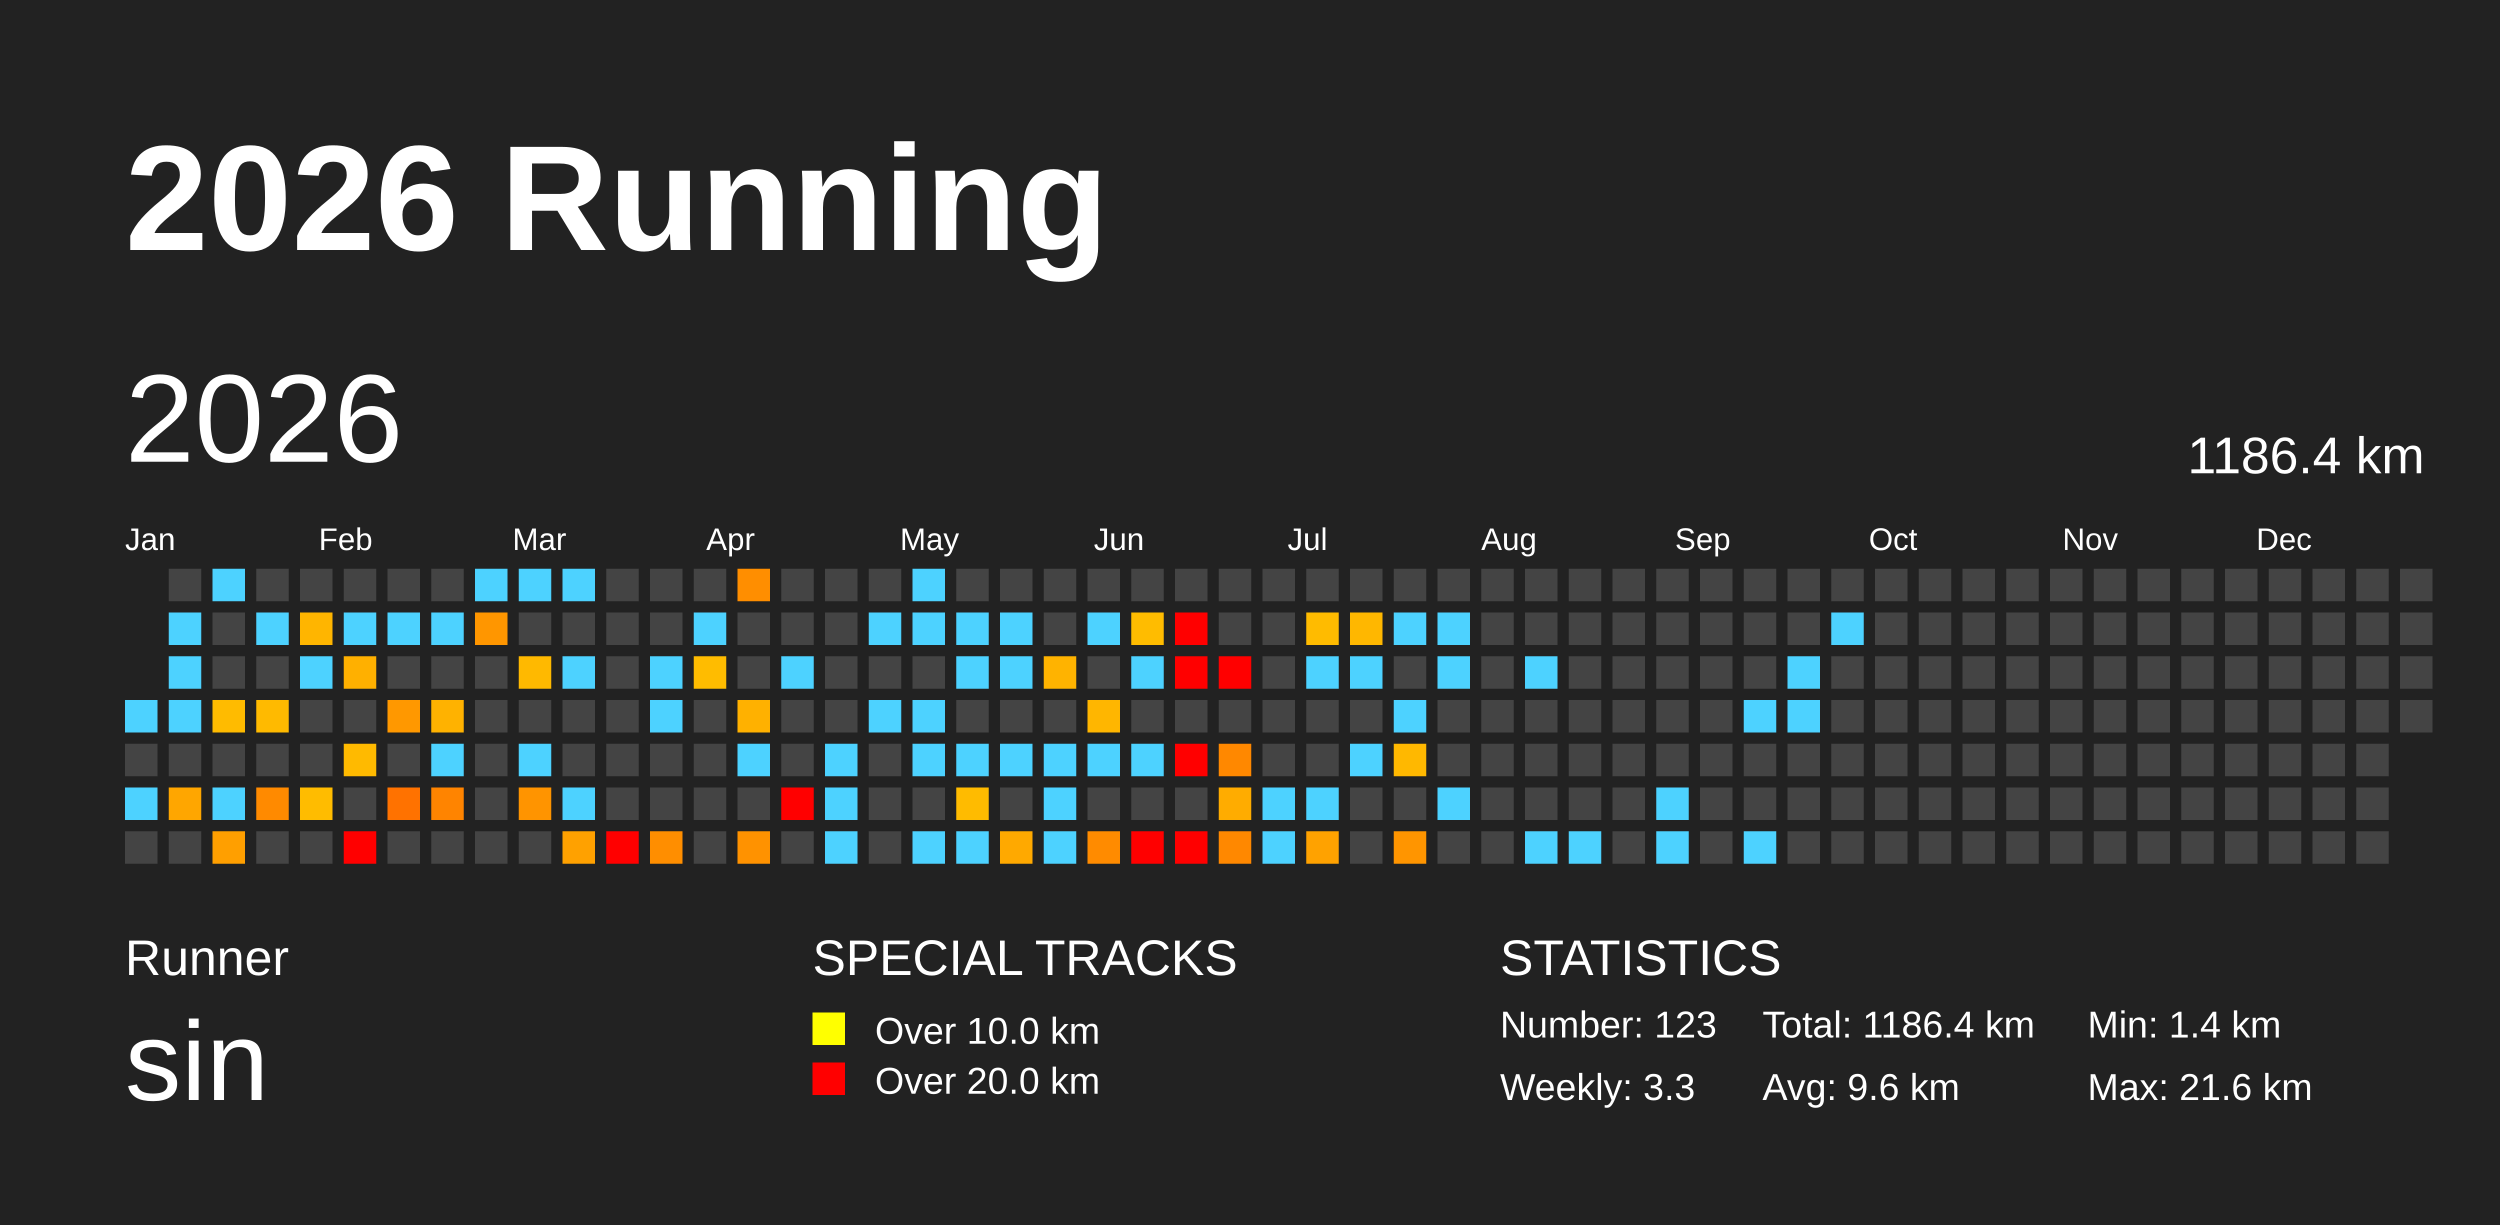
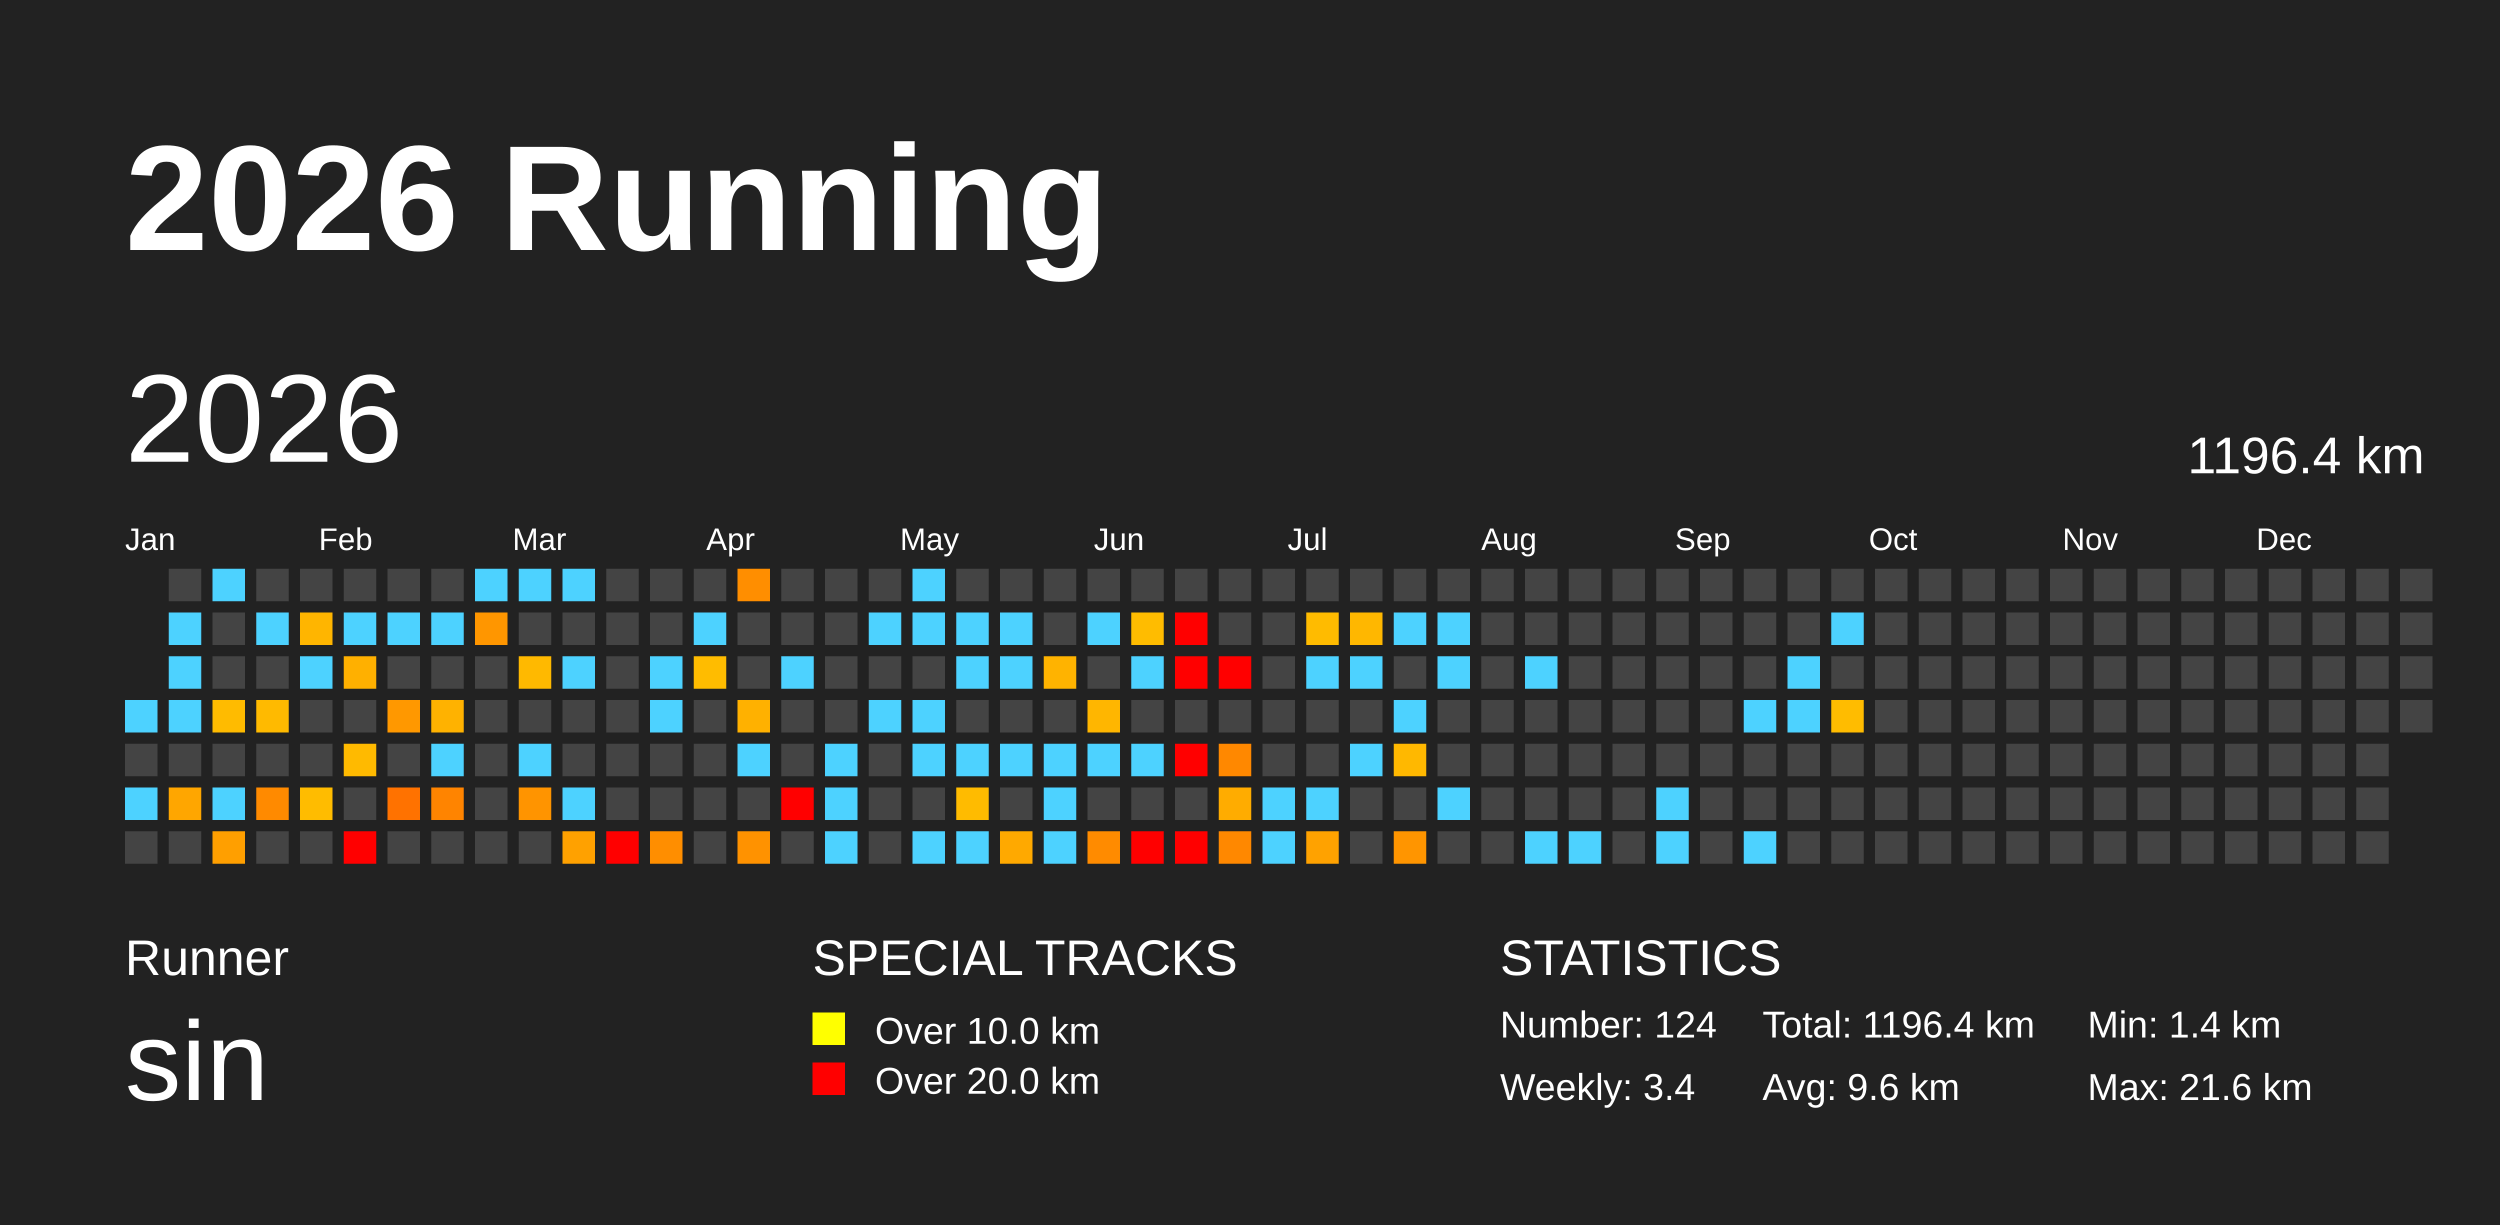
<svg xmlns="http://www.w3.org/2000/svg" baseProfile="full" height="98mm" version="1.1" viewBox="0,0,200,98" width="200mm">
  <defs />
  <rect fill="#222222" height="98" width="200" x="0" y="0" />
  <text fill="#FFFFFF" style="font-size:12px; font-family:Arial; font-weight:bold;" x="10" y="20">2026 Running</text>
  <text fill="#FFFFFF" style="font-size:4px; font-family:Arial" x="10" y="78">Runner</text>
  <text fill="#FFFFFF" style="font-size:9px; font-family:Arial" x="10" y="88">sin</text>
  <text fill="#FFFFFF" style="font-size:4px; font-family:Arial" x="65" y="78">SPECIAL TRACKS</text>
  <rect fill="yellow" height="2.6" width="2.6" x="65" y="81" />
  <text fill="#FFFFFF" style="font-size:3px; font-family:Arial" x="70" y="83.5">Over 10.0 km</text>
  <rect fill="red" height="2.6" width="2.6" x="65" y="85" />
  <text fill="#FFFFFF" style="font-size:3px; font-family:Arial" x="70" y="87.5">Over 20.0 km</text>
  <text fill="#FFFFFF" style="font-size:4px; font-family:Arial" x="120" y="78">STATISTICS</text>
-   <text fill="#FFFFFF" style="font-size:3px; font-family:Arial" x="120" y="83">Number: 123</text>
-   <text fill="#FFFFFF" style="font-size:3px; font-family:Arial" x="120" y="88">Weekly: 3.3</text>
-   <text fill="#FFFFFF" style="font-size:3px; font-family:Arial" x="141" y="83">Total: 1186.4 km</text>
+   <text fill="#FFFFFF" style="font-size:3px; font-family:Arial" x="120" y="83">Number: 124</text>
+   <text fill="#FFFFFF" style="font-size:3px; font-family:Arial" x="120" y="88">Weekly: 3.4</text>
+   <text fill="#FFFFFF" style="font-size:3px; font-family:Arial" x="141" y="83">Total: 1196.4 km</text>
  <text fill="#FFFFFF" style="font-size:3px; font-family:Arial" x="141" y="88">Avg: 9.6 km</text>
  <text fill="#FFFFFF" style="font-size:3px; font-family:Arial" x="167" y="83">Min: 1.4 km</text>
  <text fill="#FFFFFF" style="font-size:3px; font-family:Arial" x="167" y="88">Max: 21.6 km</text>
  <text dominant-baseline="hanging" fill="#FFFFFF" style="font-size:10.0px; font-family:Arial;" x="10" y="30">2026</text>
-   <text dominant-baseline="hanging" fill="#FFFFFF" style="font-size:4.125px; font-family:Arial;" x="175" y="35">1186.4 km</text>
+   <text dominant-baseline="hanging" fill="#FFFFFF" style="font-size:4.125px; font-family:Arial;" x="175" y="35">1196.4 km</text>
  <text fill="#FFFFFF" style="font-size:2.5px; font-family:Arial" x="10.0" y="44">Jan</text>
  <text fill="#FFFFFF" style="font-size:2.5px; font-family:Arial" x="25.5" y="44">Feb</text>
  <text fill="#FFFFFF" style="font-size:2.5px; font-family:Arial" x="41.0" y="44">Mar</text>
  <text fill="#FFFFFF" style="font-size:2.5px; font-family:Arial" x="56.5" y="44">Apr</text>
  <text fill="#FFFFFF" style="font-size:2.5px; font-family:Arial" x="72.0" y="44">May</text>
  <text fill="#FFFFFF" style="font-size:2.5px; font-family:Arial" x="87.5" y="44">Jun</text>
  <text fill="#FFFFFF" style="font-size:2.5px; font-family:Arial" x="103.0" y="44">Jul</text>
  <text fill="#FFFFFF" style="font-size:2.5px; font-family:Arial" x="118.5" y="44">Aug</text>
  <text fill="#FFFFFF" style="font-size:2.5px; font-family:Arial" x="134.0" y="44">Sep</text>
  <text fill="#FFFFFF" style="font-size:2.5px; font-family:Arial" x="149.5" y="44">Oct</text>
  <text fill="#FFFFFF" style="font-size:2.5px; font-family:Arial" x="165.0" y="44">Nov</text>
  <text fill="#FFFFFF" style="font-size:2.5px; font-family:Arial" x="180.5" y="44">Dec</text>
  <rect fill="#4dd2ff" height="2.6" width="2.6" x="10.0" y="56.0" />
  <rect fill="#444444" height="2.6" width="2.6" x="10.0" y="59.5" />
  <rect fill="#4dd2ff" height="2.6" width="2.6" x="10.0" y="63.0" />
  <rect fill="#444444" height="2.6" width="2.6" x="10.0" y="66.5" />
  <rect fill="#444444" height="2.6" width="2.6" x="13.5" y="45.5" />
  <rect fill="#4dd2ff" height="2.6" width="2.6" x="13.5" y="49.0" />
  <rect fill="#4dd2ff" height="2.6" width="2.6" x="13.5" y="52.5" />
  <rect fill="#4dd2ff" height="2.6" width="2.6" x="13.5" y="56.0" />
  <rect fill="#444444" height="2.6" width="2.6" x="13.5" y="59.5" />
  <rect fill="#ffa600" height="2.6" width="2.6" x="13.5" y="63.0" />
  <rect fill="#444444" height="2.6" width="2.6" x="13.5" y="66.5" />
  <rect fill="#4dd2ff" height="2.6" width="2.6" x="17.0" y="45.5" />
  <rect fill="#444444" height="2.6" width="2.6" x="17.0" y="49.0" />
  <rect fill="#444444" height="2.6" width="2.6" x="17.0" y="52.5" />
  <rect fill="#ffbb00" height="2.6" width="2.6" x="17.0" y="56.0" />
  <rect fill="#444444" height="2.6" width="2.6" x="17.0" y="59.5" />
  <rect fill="#4dd2ff" height="2.6" width="2.6" x="17.0" y="63.0" />
  <rect fill="#ff9f00" height="2.6" width="2.6" x="17.0" y="66.5" />
  <rect fill="#444444" height="2.6" width="2.6" x="20.5" y="45.5" />
  <rect fill="#4dd2ff" height="2.6" width="2.6" x="20.5" y="49.0" />
  <rect fill="#444444" height="2.6" width="2.6" x="20.5" y="52.5" />
  <rect fill="#ffba00" height="2.6" width="2.6" x="20.5" y="56.0" />
  <rect fill="#444444" height="2.6" width="2.6" x="20.5" y="59.5" />
  <rect fill="#ff8a00" height="2.6" width="2.6" x="20.5" y="63.0" />
  <rect fill="#444444" height="2.6" width="2.6" x="20.5" y="66.5" />
  <rect fill="#444444" height="2.6" width="2.6" x="24.0" y="45.5" />
  <rect fill="#ffb500" height="2.6" width="2.6" x="24.0" y="49.0" />
  <rect fill="#4dd2ff" height="2.6" width="2.6" x="24.0" y="52.5" />
  <rect fill="#444444" height="2.6" width="2.6" x="24.0" y="56.0" />
  <rect fill="#444444" height="2.6" width="2.6" x="24.0" y="59.5" />
  <rect fill="#ffbc00" height="2.6" width="2.6" x="24.0" y="63.0" />
  <rect fill="#444444" height="2.6" width="2.6" x="24.0" y="66.5" />
  <rect fill="#444444" height="2.6" width="2.6" x="27.5" y="45.5" />
  <rect fill="#4dd2ff" height="2.6" width="2.6" x="27.5" y="49.0" />
  <rect fill="#ffb000" height="2.6" width="2.6" x="27.5" y="52.5" />
  <rect fill="#444444" height="2.6" width="2.6" x="27.5" y="56.0" />
  <rect fill="#ffba00" height="2.6" width="2.6" x="27.5" y="59.5" />
  <rect fill="#444444" height="2.6" width="2.6" x="27.5" y="63.0" />
  <rect fill="red" height="2.6" width="2.6" x="27.5" y="66.5" />
  <rect fill="#444444" height="2.6" width="2.6" x="31.0" y="45.5" />
  <rect fill="#4dd2ff" height="2.6" width="2.6" x="31.0" y="49.0" />
  <rect fill="#444444" height="2.6" width="2.6" x="31.0" y="52.5" />
  <rect fill="#ff9800" height="2.6" width="2.6" x="31.0" y="56.0" />
  <rect fill="#444444" height="2.6" width="2.6" x="31.0" y="59.5" />
  <rect fill="#ff7200" height="2.6" width="2.6" x="31.0" y="63.0" />
  <rect fill="#444444" height="2.6" width="2.6" x="31.0" y="66.5" />
  <rect fill="#444444" height="2.6" width="2.6" x="34.5" y="45.5" />
  <rect fill="#4dd2ff" height="2.6" width="2.6" x="34.5" y="49.0" />
  <rect fill="#444444" height="2.6" width="2.6" x="34.5" y="52.5" />
  <rect fill="#ffb200" height="2.6" width="2.6" x="34.5" y="56.0" />
  <rect fill="#4dd2ff" height="2.6" width="2.6" x="34.5" y="59.5" />
  <rect fill="#ff8400" height="2.6" width="2.6" x="34.5" y="63.0" />
  <rect fill="#444444" height="2.6" width="2.6" x="34.5" y="66.5" />
  <rect fill="#4dd2ff" height="2.6" width="2.6" x="38.0" y="45.5" />
  <rect fill="#ff9600" height="2.6" width="2.6" x="38.0" y="49.0" />
  <rect fill="#444444" height="2.6" width="2.6" x="38.0" y="52.5" />
  <rect fill="#444444" height="2.6" width="2.6" x="38.0" y="56.0" />
  <rect fill="#444444" height="2.6" width="2.6" x="38.0" y="59.5" />
  <rect fill="#444444" height="2.6" width="2.6" x="38.0" y="63.0" />
  <rect fill="#444444" height="2.6" width="2.6" x="38.0" y="66.5" />
  <rect fill="#4dd2ff" height="2.6" width="2.6" x="41.5" y="45.5" />
  <rect fill="#444444" height="2.6" width="2.6" x="41.5" y="49.0" />
  <rect fill="#ffb900" height="2.6" width="2.6" x="41.5" y="52.5" />
  <rect fill="#444444" height="2.6" width="2.6" x="41.5" y="56.0" />
  <rect fill="#4dd2ff" height="2.6" width="2.6" x="41.5" y="59.5" />
  <rect fill="#ff9400" height="2.6" width="2.6" x="41.5" y="63.0" />
  <rect fill="#444444" height="2.6" width="2.6" x="41.5" y="66.5" />
  <rect fill="#4dd2ff" height="2.6" width="2.6" x="45.0" y="45.5" />
  <rect fill="#444444" height="2.6" width="2.6" x="45.0" y="49.0" />
  <rect fill="#4dd2ff" height="2.6" width="2.6" x="45.0" y="52.5" />
  <rect fill="#444444" height="2.6" width="2.6" x="45.0" y="56.0" />
  <rect fill="#444444" height="2.6" width="2.6" x="45.0" y="59.5" />
  <rect fill="#4dd2ff" height="2.6" width="2.6" x="45.0" y="63.0" />
  <rect fill="#ffa100" height="2.6" width="2.6" x="45.0" y="66.5" />
  <rect fill="#444444" height="2.6" width="2.6" x="48.5" y="45.5" />
  <rect fill="#444444" height="2.6" width="2.6" x="48.5" y="49.0" />
  <rect fill="#444444" height="2.6" width="2.6" x="48.5" y="52.5" />
  <rect fill="#444444" height="2.6" width="2.6" x="48.5" y="56.0" />
  <rect fill="#444444" height="2.6" width="2.6" x="48.5" y="59.5" />
  <rect fill="#444444" height="2.6" width="2.6" x="48.5" y="63.0" />
  <rect fill="red" height="2.6" width="2.6" x="48.5" y="66.5" />
  <rect fill="#444444" height="2.6" width="2.6" x="52.0" y="45.5" />
  <rect fill="#444444" height="2.6" width="2.6" x="52.0" y="49.0" />
  <rect fill="#4dd2ff" height="2.6" width="2.6" x="52.0" y="52.5" />
  <rect fill="#4dd2ff" height="2.6" width="2.6" x="52.0" y="56.0" />
  <rect fill="#444444" height="2.6" width="2.6" x="52.0" y="59.5" />
  <rect fill="#444444" height="2.6" width="2.6" x="52.0" y="63.0" />
  <rect fill="#ff8e00" height="2.6" width="2.6" x="52.0" y="66.5" />
  <rect fill="#444444" height="2.6" width="2.6" x="55.5" y="45.5" />
  <rect fill="#4dd2ff" height="2.6" width="2.6" x="55.5" y="49.0" />
  <rect fill="#ffbc00" height="2.6" width="2.6" x="55.5" y="52.5" />
  <rect fill="#444444" height="2.6" width="2.6" x="55.5" y="56.0" />
  <rect fill="#444444" height="2.6" width="2.6" x="55.5" y="59.5" />
  <rect fill="#444444" height="2.6" width="2.6" x="55.5" y="63.0" />
  <rect fill="#444444" height="2.6" width="2.6" x="55.5" y="66.5" />
  <rect fill="#ff8e00" height="2.6" width="2.6" x="59.0" y="45.5" />
  <rect fill="#444444" height="2.6" width="2.6" x="59.0" y="49.0" />
  <rect fill="#444444" height="2.6" width="2.6" x="59.0" y="52.5" />
  <rect fill="#ffb100" height="2.6" width="2.6" x="59.0" y="56.0" />
  <rect fill="#4dd2ff" height="2.6" width="2.6" x="59.0" y="59.5" />
  <rect fill="#444444" height="2.6" width="2.6" x="59.0" y="63.0" />
  <rect fill="#ff9200" height="2.6" width="2.6" x="59.0" y="66.5" />
  <rect fill="#444444" height="2.6" width="2.6" x="62.5" y="45.5" />
  <rect fill="#444444" height="2.6" width="2.6" x="62.5" y="49.0" />
  <rect fill="#4dd2ff" height="2.6" width="2.6" x="62.5" y="52.5" />
  <rect fill="#444444" height="2.6" width="2.6" x="62.5" y="56.0" />
  <rect fill="#444444" height="2.6" width="2.6" x="62.5" y="59.5" />
  <rect fill="red" height="2.6" width="2.6" x="62.5" y="63.0" />
  <rect fill="#444444" height="2.6" width="2.6" x="62.5" y="66.5" />
  <rect fill="#444444" height="2.6" width="2.6" x="66.0" y="45.5" />
  <rect fill="#444444" height="2.6" width="2.6" x="66.0" y="49.0" />
  <rect fill="#444444" height="2.6" width="2.6" x="66.0" y="52.5" />
  <rect fill="#444444" height="2.6" width="2.6" x="66.0" y="56.0" />
  <rect fill="#4dd2ff" height="2.6" width="2.6" x="66.0" y="59.5" />
  <rect fill="#4dd2ff" height="2.6" width="2.6" x="66.0" y="63.0" />
  <rect fill="#4dd2ff" height="2.6" width="2.6" x="66.0" y="66.5" />
  <rect fill="#444444" height="2.6" width="2.6" x="69.5" y="45.5" />
  <rect fill="#4dd2ff" height="2.6" width="2.6" x="69.5" y="49.0" />
  <rect fill="#444444" height="2.6" width="2.6" x="69.5" y="52.5" />
  <rect fill="#4dd2ff" height="2.6" width="2.6" x="69.5" y="56.0" />
  <rect fill="#444444" height="2.6" width="2.6" x="69.5" y="59.5" />
  <rect fill="#444444" height="2.6" width="2.6" x="69.5" y="63.0" />
  <rect fill="#444444" height="2.6" width="2.6" x="69.5" y="66.5" />
  <rect fill="#4dd2ff" height="2.6" width="2.6" x="73.0" y="45.5" />
  <rect fill="#4dd2ff" height="2.6" width="2.6" x="73.0" y="49.0" />
  <rect fill="#444444" height="2.6" width="2.6" x="73.0" y="52.5" />
  <rect fill="#4dd2ff" height="2.6" width="2.6" x="73.0" y="56.0" />
  <rect fill="#4dd2ff" height="2.6" width="2.6" x="73.0" y="59.5" />
  <rect fill="#444444" height="2.6" width="2.6" x="73.0" y="63.0" />
  <rect fill="#4dd2ff" height="2.6" width="2.6" x="73.0" y="66.5" />
  <rect fill="#444444" height="2.6" width="2.6" x="76.5" y="45.5" />
  <rect fill="#4dd2ff" height="2.6" width="2.6" x="76.5" y="49.0" />
  <rect fill="#4dd2ff" height="2.6" width="2.6" x="76.5" y="52.5" />
  <rect fill="#444444" height="2.6" width="2.6" x="76.5" y="56.0" />
  <rect fill="#4dd2ff" height="2.6" width="2.6" x="76.5" y="59.5" />
  <rect fill="#ffbb00" height="2.6" width="2.6" x="76.5" y="63.0" />
  <rect fill="#4dd2ff" height="2.6" width="2.6" x="76.5" y="66.5" />
  <rect fill="#444444" height="2.6" width="2.6" x="80.0" y="45.5" />
  <rect fill="#4dd2ff" height="2.6" width="2.6" x="80.0" y="49.0" />
  <rect fill="#4dd2ff" height="2.6" width="2.6" x="80.0" y="52.5" />
  <rect fill="#444444" height="2.6" width="2.6" x="80.0" y="56.0" />
  <rect fill="#4dd2ff" height="2.6" width="2.6" x="80.0" y="59.5" />
  <rect fill="#444444" height="2.6" width="2.6" x="80.0" y="63.0" />
  <rect fill="#ffa900" height="2.6" width="2.6" x="80.0" y="66.5" />
  <rect fill="#444444" height="2.6" width="2.6" x="83.5" y="45.5" />
  <rect fill="#444444" height="2.6" width="2.6" x="83.5" y="49.0" />
  <rect fill="#ffb300" height="2.6" width="2.6" x="83.5" y="52.5" />
  <rect fill="#444444" height="2.6" width="2.6" x="83.5" y="56.0" />
  <rect fill="#4dd2ff" height="2.6" width="2.6" x="83.5" y="59.5" />
  <rect fill="#4dd2ff" height="2.6" width="2.6" x="83.5" y="63.0" />
  <rect fill="#4dd2ff" height="2.6" width="2.6" x="83.5" y="66.5" />
  <rect fill="#444444" height="2.6" width="2.6" x="87.0" y="45.5" />
  <rect fill="#4dd2ff" height="2.6" width="2.6" x="87.0" y="49.0" />
  <rect fill="#444444" height="2.6" width="2.6" x="87.0" y="52.5" />
  <rect fill="#ffb600" height="2.6" width="2.6" x="87.0" y="56.0" />
  <rect fill="#4dd2ff" height="2.6" width="2.6" x="87.0" y="59.5" />
  <rect fill="#444444" height="2.6" width="2.6" x="87.0" y="63.0" />
  <rect fill="#ff8b00" height="2.6" width="2.6" x="87.0" y="66.5" />
  <rect fill="#444444" height="2.6" width="2.6" x="90.5" y="45.5" />
  <rect fill="#ffbc00" height="2.6" width="2.6" x="90.5" y="49.0" />
  <rect fill="#4dd2ff" height="2.6" width="2.6" x="90.5" y="52.5" />
  <rect fill="#444444" height="2.6" width="2.6" x="90.5" y="56.0" />
  <rect fill="#4dd2ff" height="2.6" width="2.6" x="90.5" y="59.5" />
  <rect fill="#444444" height="2.6" width="2.6" x="90.5" y="63.0" />
  <rect fill="red" height="2.6" width="2.6" x="90.5" y="66.5" />
  <rect fill="#444444" height="2.6" width="2.6" x="94.0" y="45.5" />
  <rect fill="red" height="2.6" width="2.6" x="94.0" y="49.0" />
  <rect fill="red" height="2.6" width="2.6" x="94.0" y="52.5" />
  <rect fill="#444444" height="2.6" width="2.6" x="94.0" y="56.0" />
  <rect fill="red" height="2.6" width="2.6" x="94.0" y="59.5" />
  <rect fill="#444444" height="2.6" width="2.6" x="94.0" y="63.0" />
  <rect fill="red" height="2.6" width="2.6" x="94.0" y="66.5" />
  <rect fill="#444444" height="2.6" width="2.6" x="97.5" y="45.5" />
  <rect fill="#444444" height="2.6" width="2.6" x="97.5" y="49.0" />
  <rect fill="red" height="2.6" width="2.6" x="97.5" y="52.5" />
  <rect fill="#444444" height="2.6" width="2.6" x="97.5" y="56.0" />
  <rect fill="#ff8800" height="2.6" width="2.6" x="97.5" y="59.5" />
  <rect fill="#ffac00" height="2.6" width="2.6" x="97.5" y="63.0" />
  <rect fill="#ff8800" height="2.6" width="2.6" x="97.5" y="66.5" />
  <rect fill="#444444" height="2.6" width="2.6" x="101.0" y="45.5" />
  <rect fill="#444444" height="2.6" width="2.6" x="101.0" y="49.0" />
  <rect fill="#444444" height="2.6" width="2.6" x="101.0" y="52.5" />
  <rect fill="#444444" height="2.6" width="2.6" x="101.0" y="56.0" />
  <rect fill="#444444" height="2.6" width="2.6" x="101.0" y="59.5" />
  <rect fill="#4dd2ff" height="2.6" width="2.6" x="101.0" y="63.0" />
  <rect fill="#4dd2ff" height="2.6" width="2.6" x="101.0" y="66.5" />
  <rect fill="#444444" height="2.6" width="2.6" x="104.5" y="45.5" />
  <rect fill="#ffbb00" height="2.6" width="2.6" x="104.5" y="49.0" />
  <rect fill="#4dd2ff" height="2.6" width="2.6" x="104.5" y="52.5" />
  <rect fill="#444444" height="2.6" width="2.6" x="104.5" y="56.0" />
  <rect fill="#444444" height="2.6" width="2.6" x="104.5" y="59.5" />
  <rect fill="#4dd2ff" height="2.6" width="2.6" x="104.5" y="63.0" />
  <rect fill="#ffa200" height="2.6" width="2.6" x="104.5" y="66.5" />
  <rect fill="#444444" height="2.6" width="2.6" x="108.0" y="45.5" />
  <rect fill="#ffb700" height="2.6" width="2.6" x="108.0" y="49.0" />
  <rect fill="#4dd2ff" height="2.6" width="2.6" x="108.0" y="52.5" />
  <rect fill="#444444" height="2.6" width="2.6" x="108.0" y="56.0" />
  <rect fill="#4dd2ff" height="2.6" width="2.6" x="108.0" y="59.5" />
  <rect fill="#444444" height="2.6" width="2.6" x="108.0" y="63.0" />
  <rect fill="#444444" height="2.6" width="2.6" x="108.0" y="66.5" />
  <rect fill="#444444" height="2.6" width="2.6" x="111.5" y="45.5" />
  <rect fill="#4dd2ff" height="2.6" width="2.6" x="111.5" y="49.0" />
  <rect fill="#444444" height="2.6" width="2.6" x="111.5" y="52.5" />
  <rect fill="#4dd2ff" height="2.6" width="2.6" x="111.5" y="56.0" />
  <rect fill="#ffb800" height="2.6" width="2.6" x="111.5" y="59.5" />
  <rect fill="#444444" height="2.6" width="2.6" x="111.5" y="63.0" />
  <rect fill="#ff9500" height="2.6" width="2.6" x="111.5" y="66.5" />
  <rect fill="#444444" height="2.6" width="2.6" x="115.0" y="45.5" />
  <rect fill="#4dd2ff" height="2.6" width="2.6" x="115.0" y="49.0" />
  <rect fill="#4dd2ff" height="2.6" width="2.6" x="115.0" y="52.5" />
  <rect fill="#444444" height="2.6" width="2.6" x="115.0" y="56.0" />
  <rect fill="#444444" height="2.6" width="2.6" x="115.0" y="59.5" />
  <rect fill="#4dd2ff" height="2.6" width="2.6" x="115.0" y="63.0" />
  <rect fill="#444444" height="2.6" width="2.6" x="115.0" y="66.5" />
  <rect fill="#444444" height="2.6" width="2.6" x="118.5" y="45.5" />
  <rect fill="#444444" height="2.6" width="2.6" x="118.5" y="49.0" />
  <rect fill="#444444" height="2.6" width="2.6" x="118.5" y="52.5" />
  <rect fill="#444444" height="2.6" width="2.6" x="118.5" y="56.0" />
  <rect fill="#444444" height="2.6" width="2.6" x="118.5" y="59.5" />
  <rect fill="#444444" height="2.6" width="2.6" x="118.5" y="63.0" />
  <rect fill="#444444" height="2.6" width="2.6" x="118.5" y="66.5" />
  <rect fill="#444444" height="2.6" width="2.6" x="122.0" y="45.5" />
  <rect fill="#444444" height="2.6" width="2.6" x="122.0" y="49.0" />
  <rect fill="#4dd2ff" height="2.6" width="2.6" x="122.0" y="52.5" />
  <rect fill="#444444" height="2.6" width="2.6" x="122.0" y="56.0" />
  <rect fill="#444444" height="2.6" width="2.6" x="122.0" y="59.5" />
  <rect fill="#444444" height="2.6" width="2.6" x="122.0" y="63.0" />
  <rect fill="#4dd2ff" height="2.6" width="2.6" x="122.0" y="66.5" />
  <rect fill="#444444" height="2.6" width="2.6" x="125.5" y="45.5" />
  <rect fill="#444444" height="2.6" width="2.6" x="125.5" y="49.0" />
  <rect fill="#444444" height="2.6" width="2.6" x="125.5" y="52.5" />
  <rect fill="#444444" height="2.6" width="2.6" x="125.5" y="56.0" />
  <rect fill="#444444" height="2.6" width="2.6" x="125.5" y="59.5" />
  <rect fill="#444444" height="2.6" width="2.6" x="125.5" y="63.0" />
  <rect fill="#4dd2ff" height="2.6" width="2.6" x="125.5" y="66.5" />
  <rect fill="#444444" height="2.6" width="2.6" x="129.0" y="45.5" />
  <rect fill="#444444" height="2.6" width="2.6" x="129.0" y="49.0" />
  <rect fill="#444444" height="2.6" width="2.6" x="129.0" y="52.5" />
  <rect fill="#444444" height="2.6" width="2.6" x="129.0" y="56.0" />
  <rect fill="#444444" height="2.6" width="2.6" x="129.0" y="59.5" />
  <rect fill="#444444" height="2.6" width="2.6" x="129.0" y="63.0" />
  <rect fill="#444444" height="2.6" width="2.6" x="129.0" y="66.5" />
  <rect fill="#444444" height="2.6" width="2.6" x="132.5" y="45.5" />
  <rect fill="#444444" height="2.6" width="2.6" x="132.5" y="49.0" />
  <rect fill="#444444" height="2.6" width="2.6" x="132.5" y="52.5" />
  <rect fill="#444444" height="2.6" width="2.6" x="132.5" y="56.0" />
  <rect fill="#444444" height="2.6" width="2.6" x="132.5" y="59.5" />
  <rect fill="#4dd2ff" height="2.6" width="2.6" x="132.5" y="63.0" />
  <rect fill="#4dd2ff" height="2.6" width="2.6" x="132.5" y="66.5" />
  <rect fill="#444444" height="2.6" width="2.6" x="136.0" y="45.5" />
  <rect fill="#444444" height="2.6" width="2.6" x="136.0" y="49.0" />
  <rect fill="#444444" height="2.6" width="2.6" x="136.0" y="52.5" />
  <rect fill="#444444" height="2.6" width="2.6" x="136.0" y="56.0" />
  <rect fill="#444444" height="2.6" width="2.6" x="136.0" y="59.5" />
  <rect fill="#444444" height="2.6" width="2.6" x="136.0" y="63.0" />
  <rect fill="#444444" height="2.6" width="2.6" x="136.0" y="66.5" />
  <rect fill="#444444" height="2.6" width="2.6" x="139.5" y="45.5" />
  <rect fill="#444444" height="2.6" width="2.6" x="139.5" y="49.0" />
  <rect fill="#444444" height="2.6" width="2.6" x="139.5" y="52.5" />
  <rect fill="#4dd2ff" height="2.6" width="2.6" x="139.5" y="56.0" />
  <rect fill="#444444" height="2.6" width="2.6" x="139.5" y="59.5" />
  <rect fill="#444444" height="2.6" width="2.6" x="139.5" y="63.0" />
  <rect fill="#4dd2ff" height="2.6" width="2.6" x="139.5" y="66.5" />
  <rect fill="#444444" height="2.6" width="2.6" x="143.0" y="45.5" />
  <rect fill="#444444" height="2.6" width="2.6" x="143.0" y="49.0" />
  <rect fill="#4dd2ff" height="2.6" width="2.6" x="143.0" y="52.5" />
  <rect fill="#4dd2ff" height="2.6" width="2.6" x="143.0" y="56.0" />
  <rect fill="#444444" height="2.6" width="2.6" x="143.0" y="59.5" />
  <rect fill="#444444" height="2.6" width="2.6" x="143.0" y="63.0" />
  <rect fill="#444444" height="2.6" width="2.6" x="143.0" y="66.5" />
  <rect fill="#444444" height="2.6" width="2.6" x="146.5" y="45.5" />
  <rect fill="#4dd2ff" height="2.6" width="2.6" x="146.5" y="49.0" />
  <rect fill="#444444" height="2.6" width="2.6" x="146.5" y="52.5" />
-   <rect fill="#444444" height="2.6" width="2.6" x="146.5" y="56.0" />
+   <rect fill="#ffbc00" height="2.6" width="2.6" x="146.5" y="56.0" />
  <rect fill="#444444" height="2.6" width="2.6" x="146.5" y="59.5" />
  <rect fill="#444444" height="2.6" width="2.6" x="146.5" y="63.0" />
  <rect fill="#444444" height="2.6" width="2.6" x="146.5" y="66.5" />
  <rect fill="#444444" height="2.6" width="2.6" x="150.0" y="45.5" />
  <rect fill="#444444" height="2.6" width="2.6" x="150.0" y="49.0" />
  <rect fill="#444444" height="2.6" width="2.6" x="150.0" y="52.5" />
  <rect fill="#444444" height="2.6" width="2.6" x="150.0" y="56.0" />
  <rect fill="#444444" height="2.6" width="2.6" x="150.0" y="59.5" />
  <rect fill="#444444" height="2.6" width="2.6" x="150.0" y="63.0" />
  <rect fill="#444444" height="2.6" width="2.6" x="150.0" y="66.5" />
  <rect fill="#444444" height="2.6" width="2.6" x="153.5" y="45.5" />
  <rect fill="#444444" height="2.6" width="2.6" x="153.5" y="49.0" />
  <rect fill="#444444" height="2.6" width="2.6" x="153.5" y="52.5" />
  <rect fill="#444444" height="2.6" width="2.6" x="153.5" y="56.0" />
  <rect fill="#444444" height="2.6" width="2.6" x="153.5" y="59.5" />
  <rect fill="#444444" height="2.6" width="2.6" x="153.5" y="63.0" />
  <rect fill="#444444" height="2.6" width="2.6" x="153.5" y="66.5" />
  <rect fill="#444444" height="2.6" width="2.6" x="157.0" y="45.5" />
  <rect fill="#444444" height="2.6" width="2.6" x="157.0" y="49.0" />
  <rect fill="#444444" height="2.6" width="2.6" x="157.0" y="52.5" />
  <rect fill="#444444" height="2.6" width="2.6" x="157.0" y="56.0" />
  <rect fill="#444444" height="2.6" width="2.6" x="157.0" y="59.5" />
  <rect fill="#444444" height="2.6" width="2.6" x="157.0" y="63.0" />
  <rect fill="#444444" height="2.6" width="2.6" x="157.0" y="66.5" />
  <rect fill="#444444" height="2.6" width="2.6" x="160.5" y="45.5" />
  <rect fill="#444444" height="2.6" width="2.6" x="160.5" y="49.0" />
  <rect fill="#444444" height="2.6" width="2.6" x="160.5" y="52.5" />
  <rect fill="#444444" height="2.6" width="2.6" x="160.5" y="56.0" />
  <rect fill="#444444" height="2.6" width="2.6" x="160.5" y="59.5" />
  <rect fill="#444444" height="2.6" width="2.6" x="160.5" y="63.0" />
  <rect fill="#444444" height="2.6" width="2.6" x="160.5" y="66.5" />
  <rect fill="#444444" height="2.6" width="2.6" x="164.0" y="45.5" />
  <rect fill="#444444" height="2.6" width="2.6" x="164.0" y="49.0" />
  <rect fill="#444444" height="2.6" width="2.6" x="164.0" y="52.5" />
  <rect fill="#444444" height="2.6" width="2.6" x="164.0" y="56.0" />
  <rect fill="#444444" height="2.6" width="2.6" x="164.0" y="59.5" />
  <rect fill="#444444" height="2.6" width="2.6" x="164.0" y="63.0" />
  <rect fill="#444444" height="2.6" width="2.6" x="164.0" y="66.5" />
  <rect fill="#444444" height="2.6" width="2.6" x="167.5" y="45.5" />
  <rect fill="#444444" height="2.6" width="2.6" x="167.5" y="49.0" />
  <rect fill="#444444" height="2.6" width="2.6" x="167.5" y="52.5" />
  <rect fill="#444444" height="2.6" width="2.6" x="167.5" y="56.0" />
  <rect fill="#444444" height="2.6" width="2.6" x="167.5" y="59.5" />
  <rect fill="#444444" height="2.6" width="2.6" x="167.5" y="63.0" />
  <rect fill="#444444" height="2.6" width="2.6" x="167.5" y="66.5" />
  <rect fill="#444444" height="2.6" width="2.6" x="171.0" y="45.5" />
  <rect fill="#444444" height="2.6" width="2.6" x="171.0" y="49.0" />
  <rect fill="#444444" height="2.6" width="2.6" x="171.0" y="52.5" />
  <rect fill="#444444" height="2.6" width="2.6" x="171.0" y="56.0" />
  <rect fill="#444444" height="2.6" width="2.6" x="171.0" y="59.5" />
  <rect fill="#444444" height="2.6" width="2.6" x="171.0" y="63.0" />
  <rect fill="#444444" height="2.6" width="2.6" x="171.0" y="66.5" />
  <rect fill="#444444" height="2.6" width="2.6" x="174.5" y="45.5" />
  <rect fill="#444444" height="2.6" width="2.6" x="174.5" y="49.0" />
  <rect fill="#444444" height="2.6" width="2.6" x="174.5" y="52.5" />
  <rect fill="#444444" height="2.6" width="2.6" x="174.5" y="56.0" />
  <rect fill="#444444" height="2.6" width="2.6" x="174.5" y="59.5" />
  <rect fill="#444444" height="2.6" width="2.6" x="174.5" y="63.0" />
  <rect fill="#444444" height="2.6" width="2.6" x="174.5" y="66.5" />
  <rect fill="#444444" height="2.6" width="2.6" x="178.0" y="45.5" />
  <rect fill="#444444" height="2.6" width="2.6" x="178.0" y="49.0" />
  <rect fill="#444444" height="2.6" width="2.6" x="178.0" y="52.5" />
  <rect fill="#444444" height="2.6" width="2.6" x="178.0" y="56.0" />
  <rect fill="#444444" height="2.6" width="2.6" x="178.0" y="59.5" />
  <rect fill="#444444" height="2.6" width="2.6" x="178.0" y="63.0" />
  <rect fill="#444444" height="2.6" width="2.6" x="178.0" y="66.5" />
  <rect fill="#444444" height="2.6" width="2.6" x="181.5" y="45.5" />
  <rect fill="#444444" height="2.6" width="2.6" x="181.5" y="49.0" />
  <rect fill="#444444" height="2.6" width="2.6" x="181.5" y="52.5" />
  <rect fill="#444444" height="2.6" width="2.6" x="181.5" y="56.0" />
  <rect fill="#444444" height="2.6" width="2.6" x="181.5" y="59.5" />
  <rect fill="#444444" height="2.6" width="2.6" x="181.5" y="63.0" />
  <rect fill="#444444" height="2.6" width="2.6" x="181.5" y="66.5" />
  <rect fill="#444444" height="2.6" width="2.6" x="185.0" y="45.5" />
  <rect fill="#444444" height="2.6" width="2.6" x="185.0" y="49.0" />
  <rect fill="#444444" height="2.6" width="2.6" x="185.0" y="52.5" />
  <rect fill="#444444" height="2.6" width="2.6" x="185.0" y="56.0" />
  <rect fill="#444444" height="2.6" width="2.6" x="185.0" y="59.5" />
  <rect fill="#444444" height="2.6" width="2.6" x="185.0" y="63.0" />
  <rect fill="#444444" height="2.6" width="2.6" x="185.0" y="66.5" />
  <rect fill="#444444" height="2.6" width="2.6" x="188.5" y="45.5" />
  <rect fill="#444444" height="2.6" width="2.6" x="188.5" y="49.0" />
  <rect fill="#444444" height="2.6" width="2.6" x="188.5" y="52.5" />
  <rect fill="#444444" height="2.6" width="2.6" x="188.5" y="56.0" />
  <rect fill="#444444" height="2.6" width="2.6" x="188.5" y="59.5" />
  <rect fill="#444444" height="2.6" width="2.6" x="188.5" y="63.0" />
  <rect fill="#444444" height="2.6" width="2.6" x="188.5" y="66.5" />
  <rect fill="#444444" height="2.6" width="2.6" x="192.0" y="45.5" />
  <rect fill="#444444" height="2.6" width="2.6" x="192.0" y="49.0" />
  <rect fill="#444444" height="2.6" width="2.6" x="192.0" y="52.5" />
  <rect fill="#444444" height="2.6" width="2.6" x="192.0" y="56.0" />
</svg>
